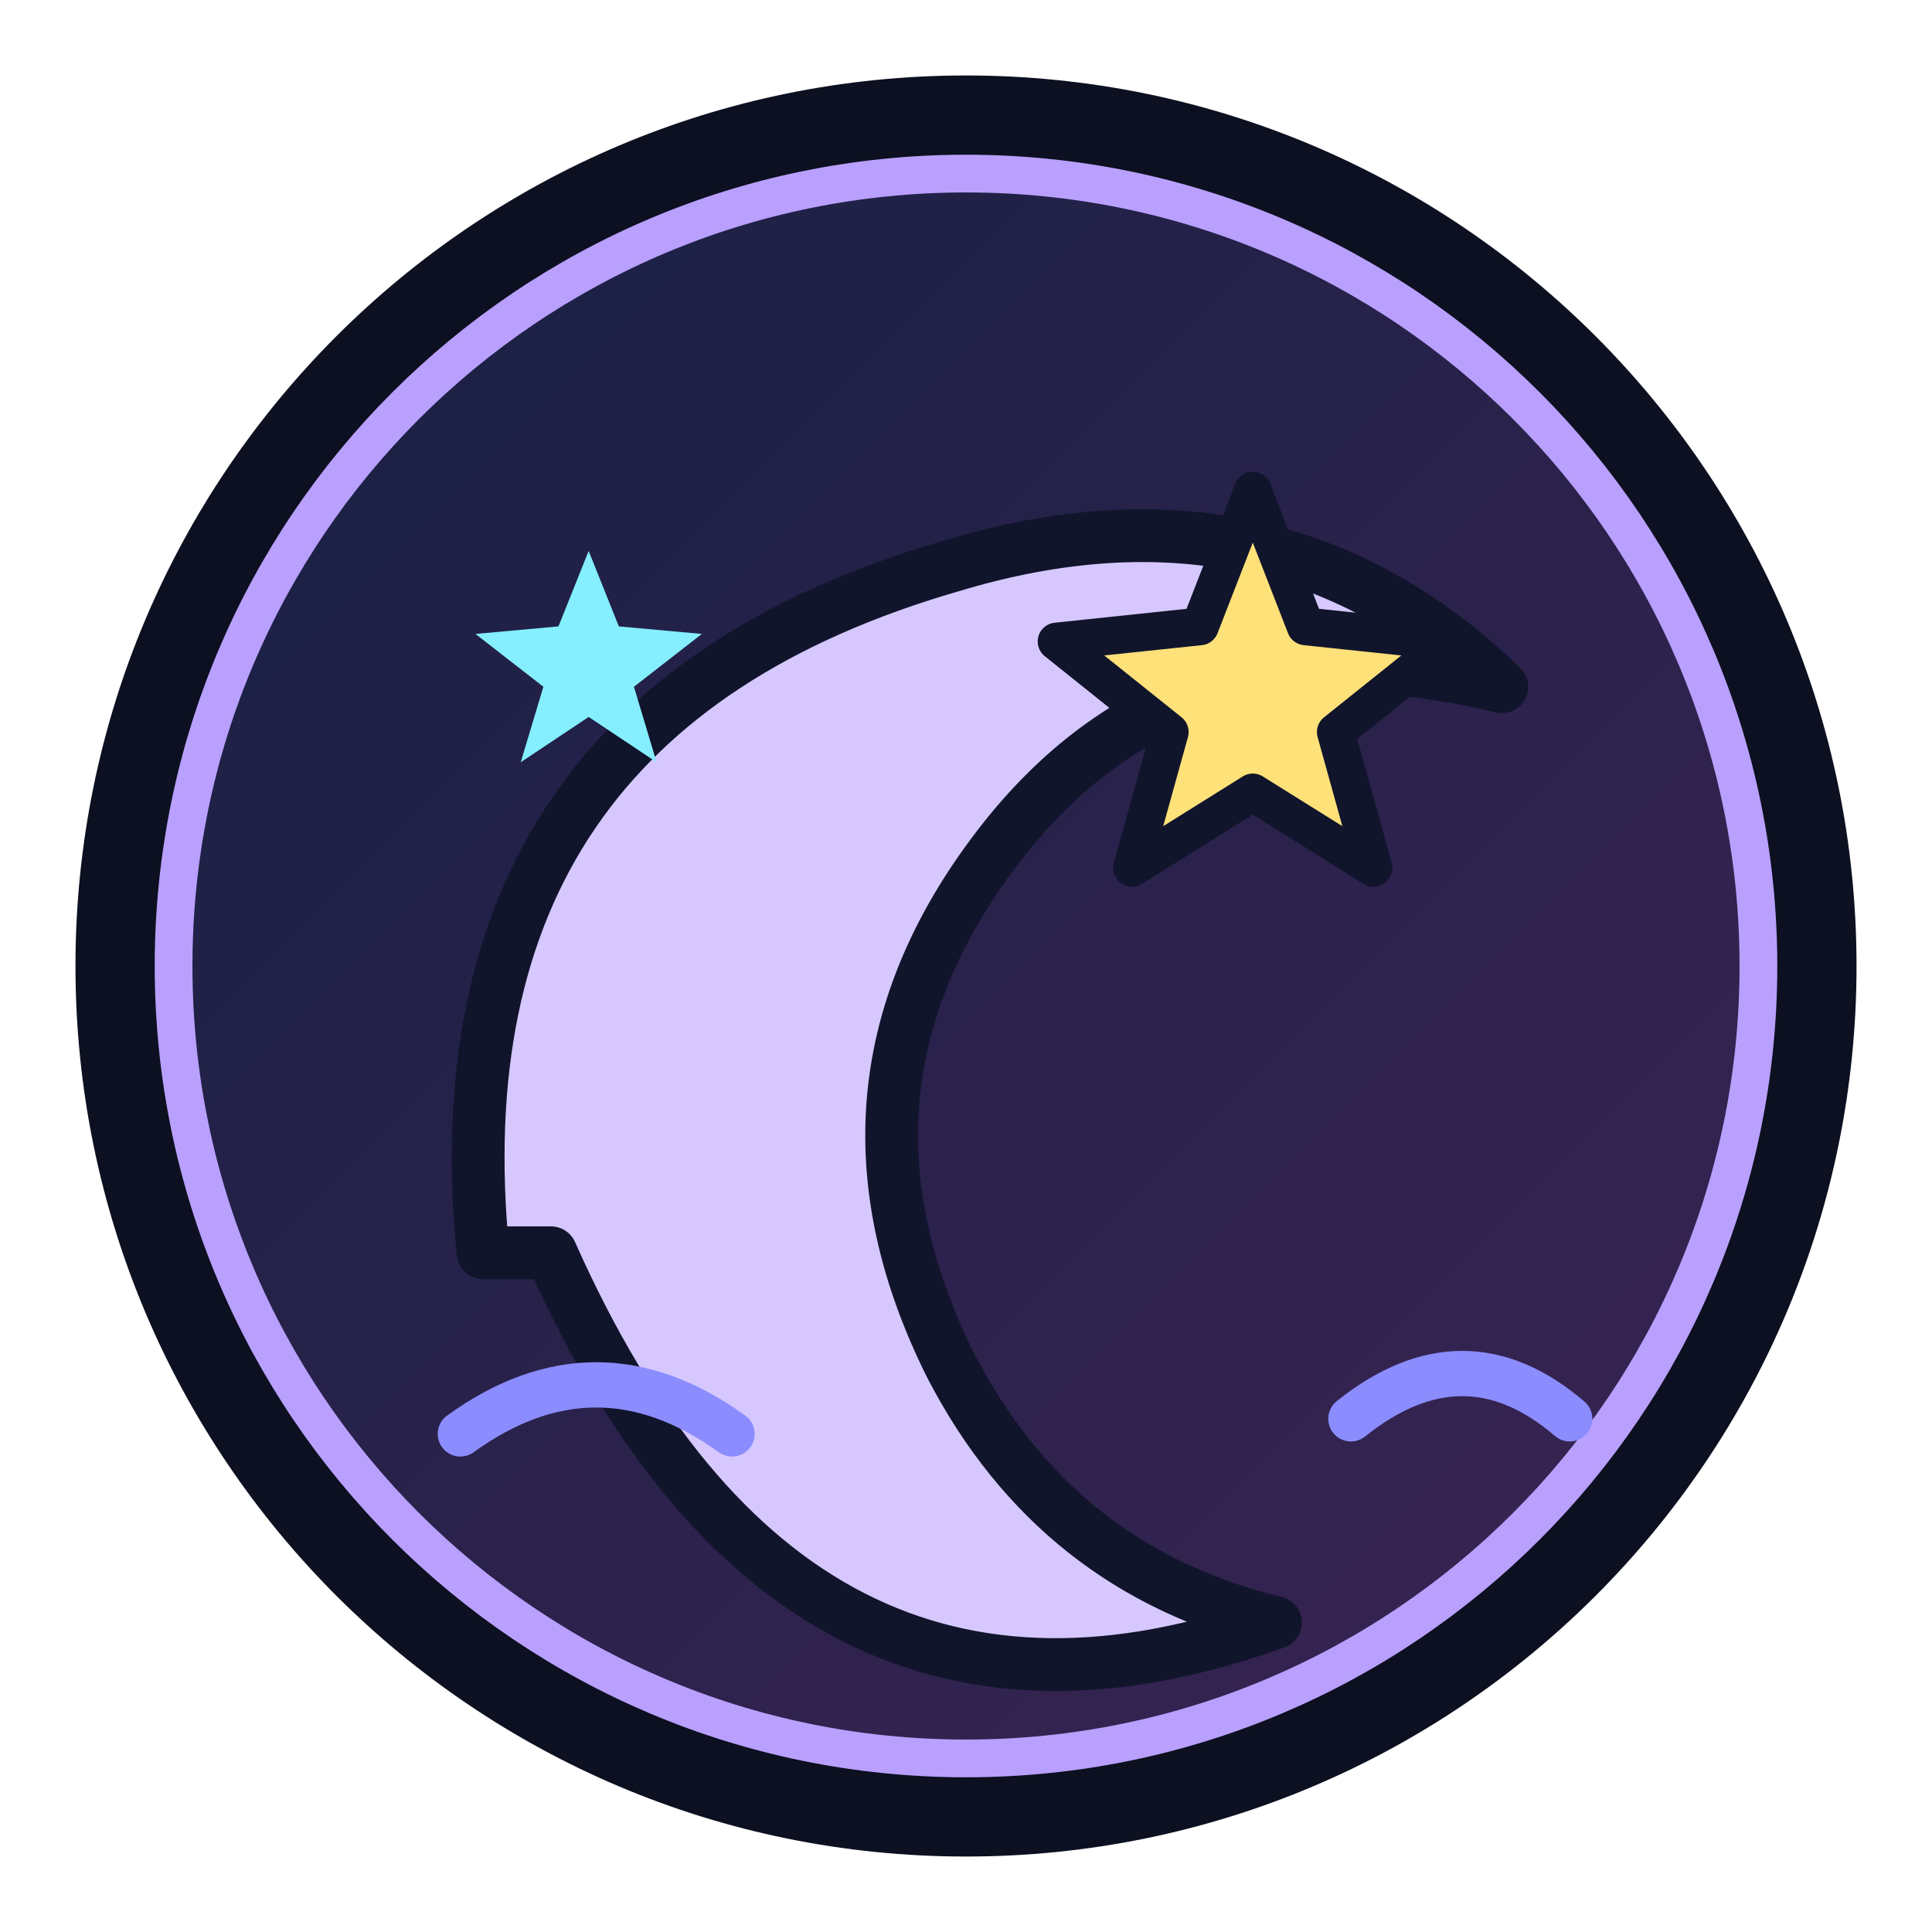
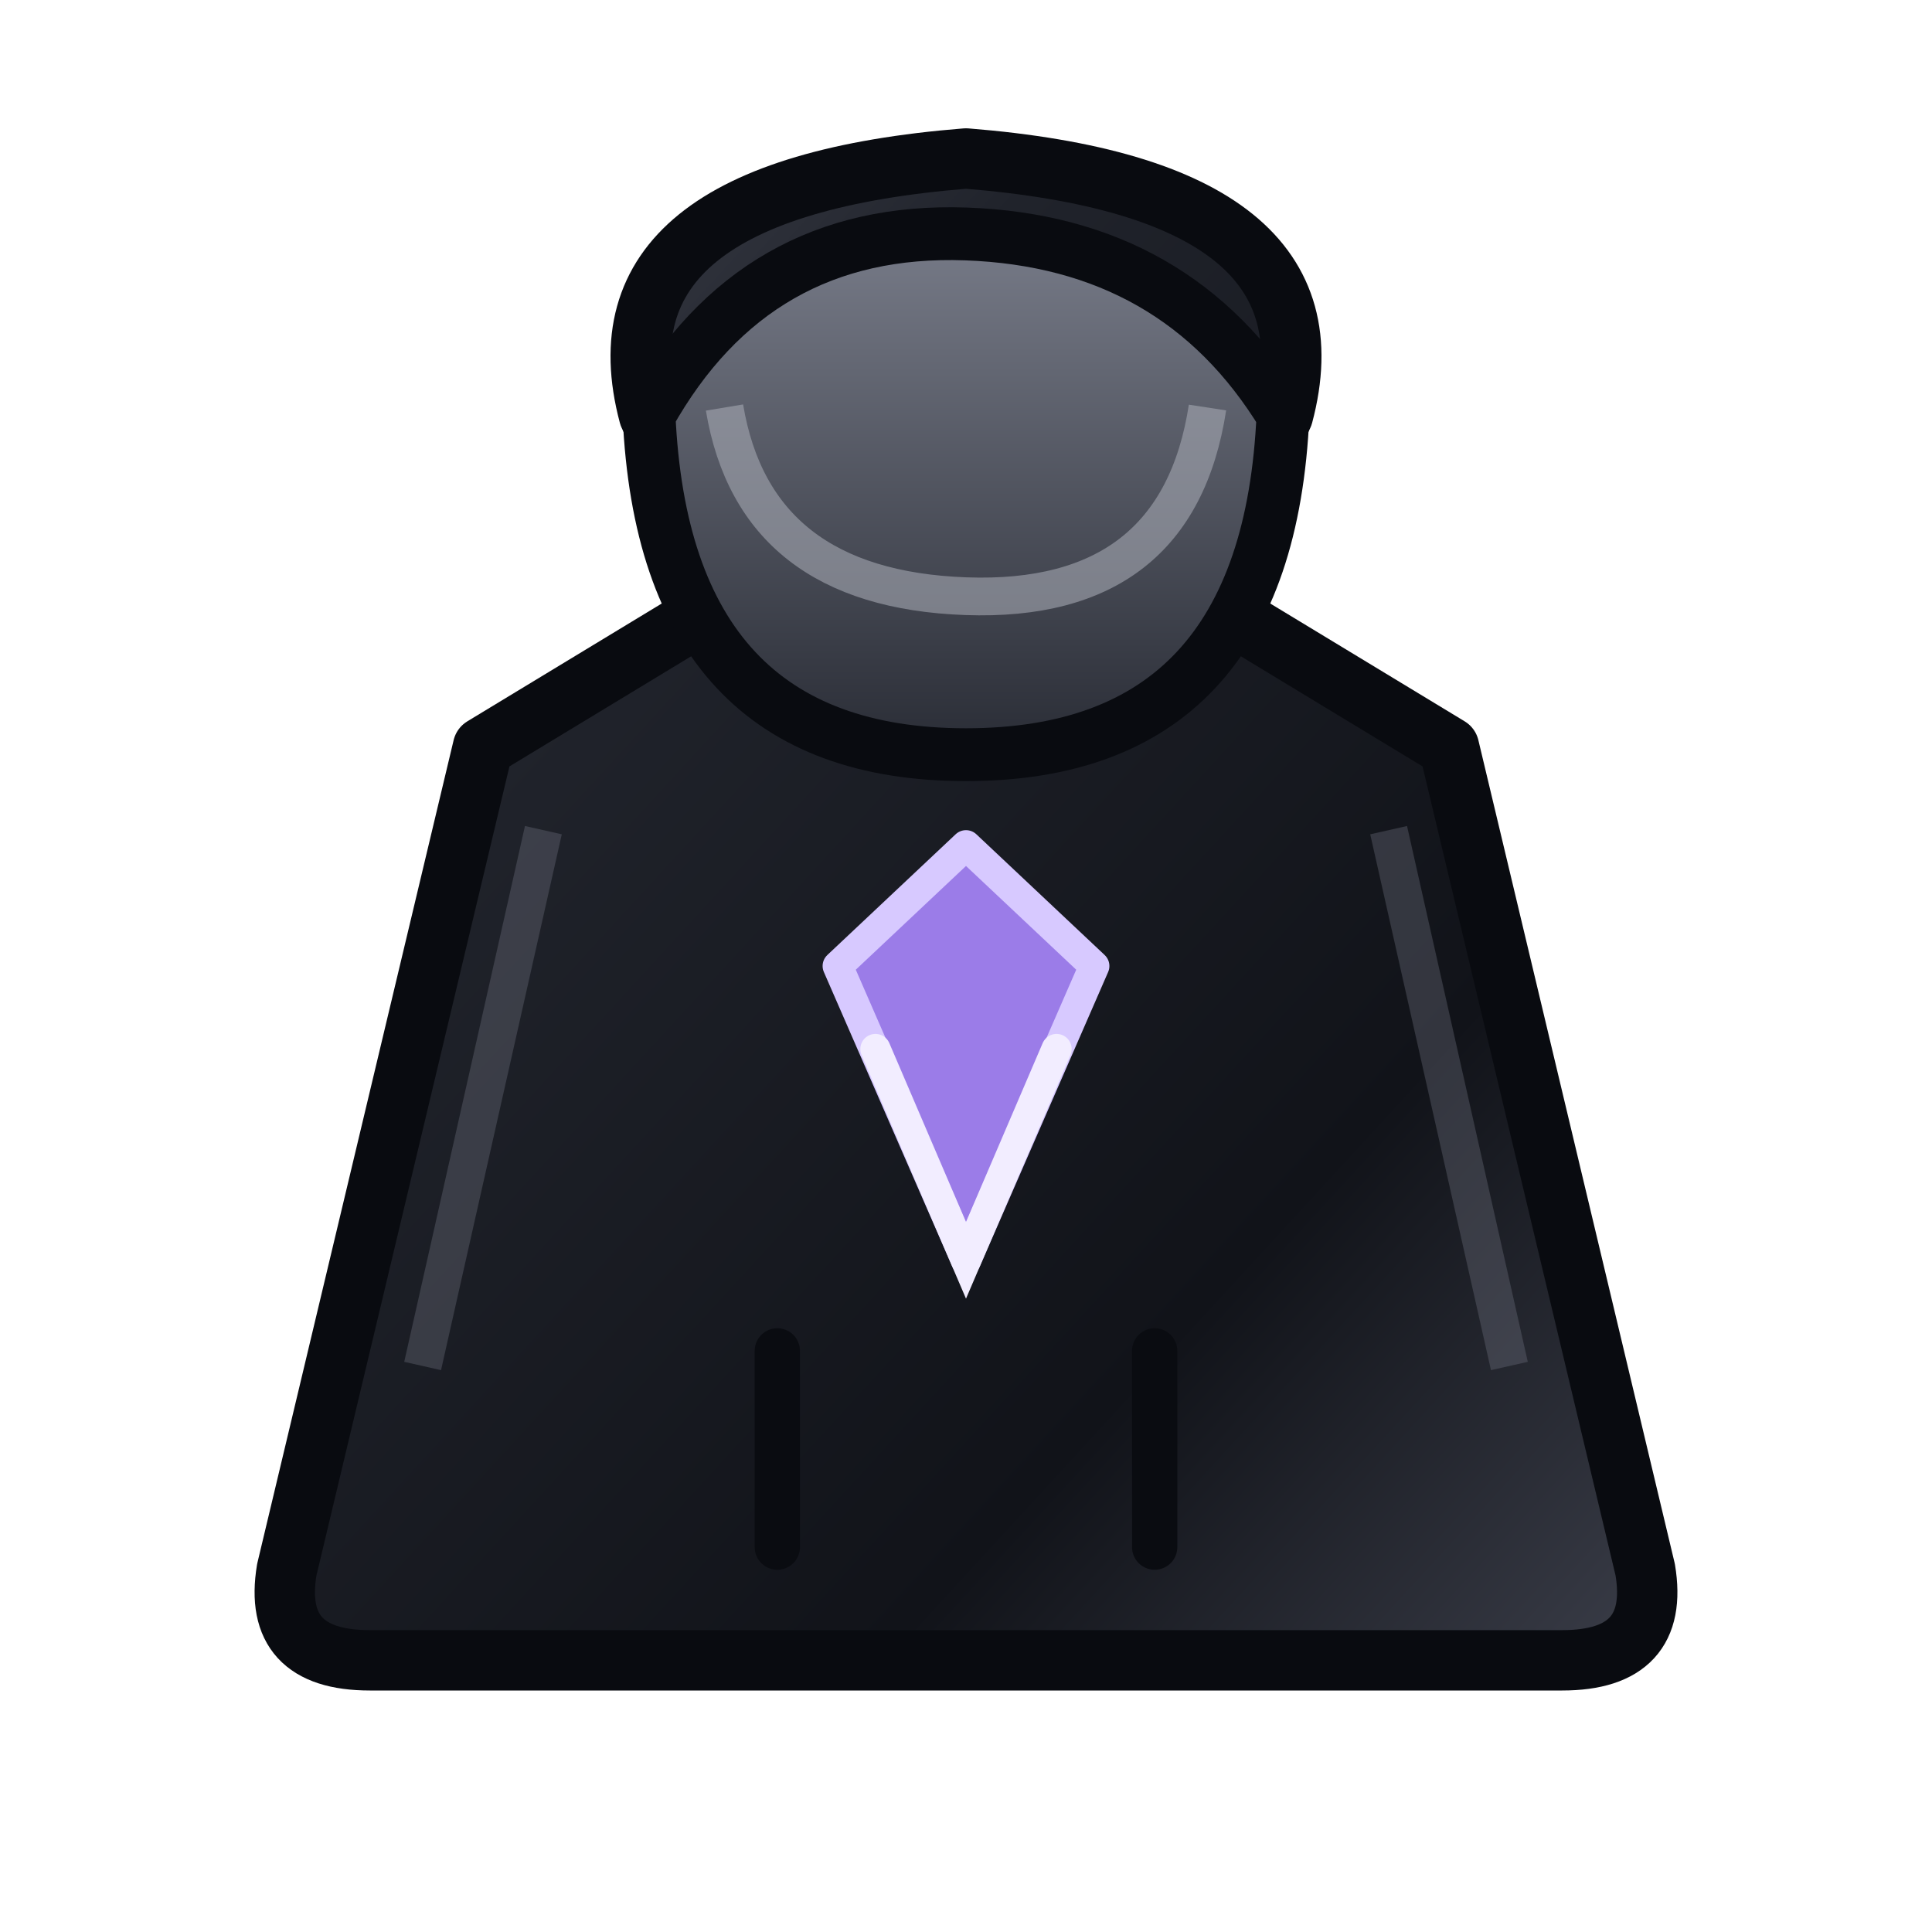
<svg xmlns="http://www.w3.org/2000/svg" viewBox="0 0 256 256">
  <defs>
-     <linearGradient id="bg" x2="1" y2="1">
-       <stop stop-color="#182044" />
-       <stop offset="1" stop-color="#3a2453" />
+     <linearGradient id="fabric" x1="0" y1="0" x2="1" y2="1">
+       <stop stop-color="#4a4d59" />
+       <stop offset=".28" stop-color="#20232b" />
+       <stop offset=".72" stop-color="#111319" />
+       <stop offset="1" stop-color="#3a3d48" />
+     </linearGradient>
+     <linearGradient id="hood" x1="0" y1="0" x2="0" y2="1">
+       <stop stop-color="#777b88" />
+       <stop offset="1" stop-color="#292c35" />
    </linearGradient>
  </defs>
-   <circle cx="128" cy="128" r="118" fill="#0c1020" />
-   <circle cx="128" cy="128" r="105" fill="url(#bg)" stroke="#b9a0ff" stroke-width="5" />
-   <path d="M64 166q-7-71 62-91 43-13 73 16-41-10-65 19-27 33-8 71 14 27 43 34-64 23-96-49Z" fill="#d6c8ff" stroke="#11152c" stroke-width="7" stroke-linejoin="round" />
-   <path d="m166 65 7 18 19 2-15 12 5 18-16-10-16 10 5-18-15-12 19-2Z" fill="#ffe17a" stroke="#11152c" stroke-width="5" stroke-linejoin="round" />
-   <path d="m78 73 4 10 11 1-9 7 3 10-9-6-9 6 3-10-9-7 11-1Z" fill="#86efff" />
-   <path d="M61 190q18-13 36 0m82-2q15-12 29 0" fill="none" stroke="#8b8dff" stroke-width="6" stroke-linecap="round" />
+   <path d="M86 55q-8-30 42-34 50 4 42 34l-11 24 33 20 26 109q2 12-11 12H49q-13 0-11-12l26-109 33-20Z" fill="url(#fabric)" stroke="#090b10" stroke-width="8" stroke-linejoin="round" />
+   <path d="M86 55q2 45 42 45t42-45q-14-23-42-24T86 55Z" fill="url(#hood)" stroke="#090b10" stroke-width="7" />
+   <path d="M96 54q4 24 32 25t32-25" fill="none" stroke="#a6a9b2" stroke-opacity=".6" stroke-width="5" />
+   <path d="m128 112 17 16-17 39-17-39Z" fill="#9b7ce8" stroke="#d7c9ff" stroke-width="4" stroke-linejoin="round" />
+   <path d="m116 139 12 28 12-28" fill="none" stroke="#f2edff" stroke-width="4" stroke-linecap="round" />
+   <path d="M72 110 56 181m128-71 16 71" stroke="#727784" stroke-opacity=".35" stroke-width="5" />
+   <path d="M103 205v-26m50 26v-26" stroke="#0a0c11" stroke-width="6" stroke-linecap="round" />
</svg>
